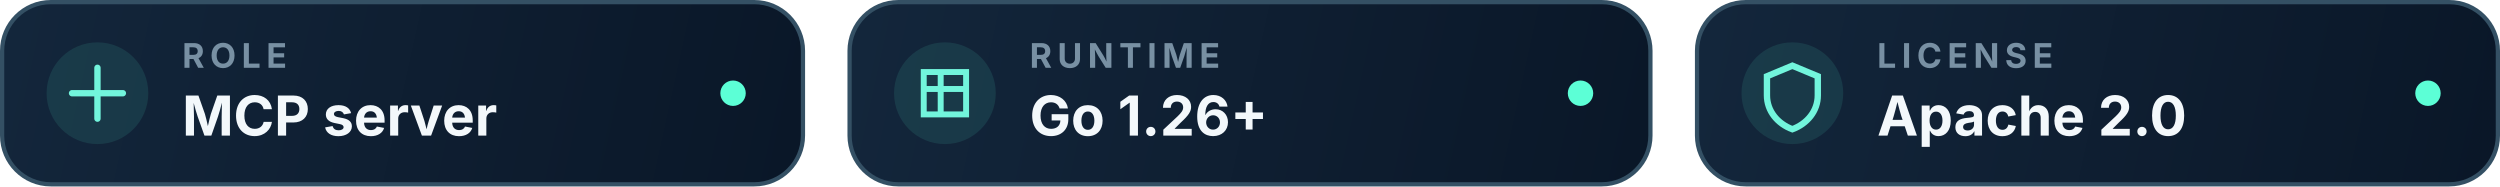
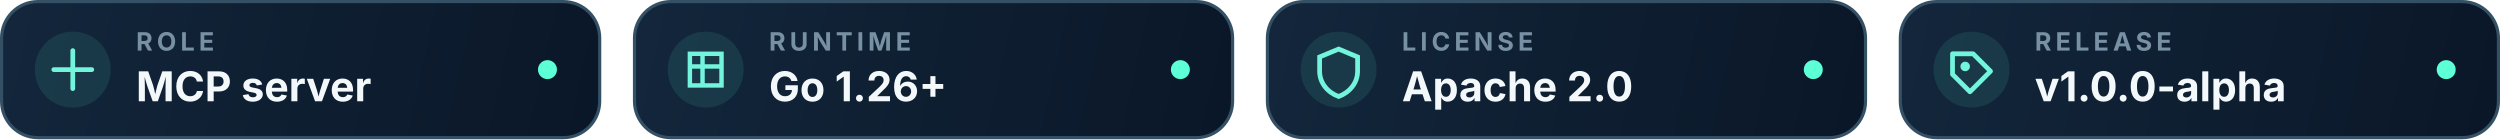
- <svg xmlns="http://www.w3.org/2000/svg" width="590" height="44" viewBox="0 0 590 44" fill="none">
+ <svg xmlns="http://www.w3.org/2000/svg" width="790" height="44" viewBox="0 0 790 44" fill="none" data-release-version="v1.0.0-alpha">
  <defs>
    <linearGradient id="b" x1="4" y1="2" x2="186" y2="42" gradientUnits="userSpaceOnUse">
      <stop stop-color="#13263b" />
      <stop offset="1" stop-color="#0a1728" />
    </linearGradient>
  </defs>
  <g>
    <rect x=".5" y=".5" width="189" height="43" rx="11.5" fill="url(#b)" stroke="#345064" />
    <circle cx="23" cy="22" r="12" fill="#5cffd6" fill-opacity=".1" />
    <path d="M17 22h12M23 16v12" stroke="#72f5dc" stroke-width="1.5" stroke-linecap="round" />
    <text x="43" y="16" fill="#7890a3" font-family="Inter,system-ui,sans-serif" font-size="8" font-weight="700" letter-spacing="1.3">ROLE</text>
    <text x="43" y="32" fill="#f3f8fb" font-family="Inter,system-ui,sans-serif" font-size="13" font-weight="700">MCP server</text>
    <circle cx="173" cy="22" r="3" fill="#5cffd6" />
  </g>
  <g transform="translate(200)">
    <rect x=".5" y=".5" width="189" height="43" rx="11.5" fill="url(#b)" stroke="#345064" />
    <circle cx="23" cy="22" r="12" fill="#5cffd6" fill-opacity=".1" />
    <path d="M18 17h10v10H18zM18 21h10M22 17v10" stroke="#72f5dc" stroke-width="1.4" />
    <text x="43" y="16" fill="#7890a3" font-family="Inter,system-ui,sans-serif" font-size="8" font-weight="700" letter-spacing="1.3">RUNTIME</text>
    <text x="43" y="32" fill="#f3f8fb" font-family="Inter,system-ui,sans-serif" font-size="13" font-weight="700">Go 1.26+</text>
    <circle cx="173" cy="22" r="3" fill="#5cffd6" />
  </g>
  <g transform="translate(400)">
    <rect x=".5" y=".5" width="189" height="43" rx="11.5" fill="url(#b)" stroke="#345064" />
    <circle cx="23" cy="22" r="12" fill="#5cffd6" fill-opacity=".1" />
    <path d="M23 15.5 29 18v4.5c0 3.7-2.5 6.7-6 8-3.5-1.3-6-4.3-6-8V18l6-2.5Z" stroke="#72f5dc" stroke-width="1.5" />
    <text x="43" y="16" fill="#7890a3" font-family="Inter,system-ui,sans-serif" font-size="8" font-weight="700" letter-spacing="1.3">LICENSE</text>
    <text x="43" y="32" fill="#f3f8fb" font-family="Inter,system-ui,sans-serif" font-size="13" font-weight="700">Apache 2.0</text>
    <circle cx="173" cy="22" r="3" fill="#5cffd6" />
  </g>
+   <g transform="translate(600)">
+     <rect x=".5" y=".5" width="189" height="43" rx="11.5" fill="url(#b)" stroke="#345064" />
+     <circle cx="23" cy="22" r="12" fill="#5cffd6" fill-opacity=".1" />
+     <path d="M17 17h6.5l5.5 5.5-6.5 6.5-5.5-5.5V17Z" stroke="#72f5dc" stroke-width="1.5" stroke-linejoin="round" />
+     <circle cx="21" cy="21" r="1.5" fill="#72f5dc" />
+     <text x="43" y="16" fill="#7890a3" font-family="Inter,system-ui,sans-serif" font-size="8" font-weight="700" letter-spacing="1.3">RELEASE</text>
+     <text id="release-version" x="43" y="32" fill="#f3f8fb" font-family="Inter,system-ui,sans-serif" font-size="13" font-weight="700">v1.0.0-alpha</text>
+     <circle cx="173" cy="22" r="3" fill="#5cffd6" />
+   </g>
</svg>
